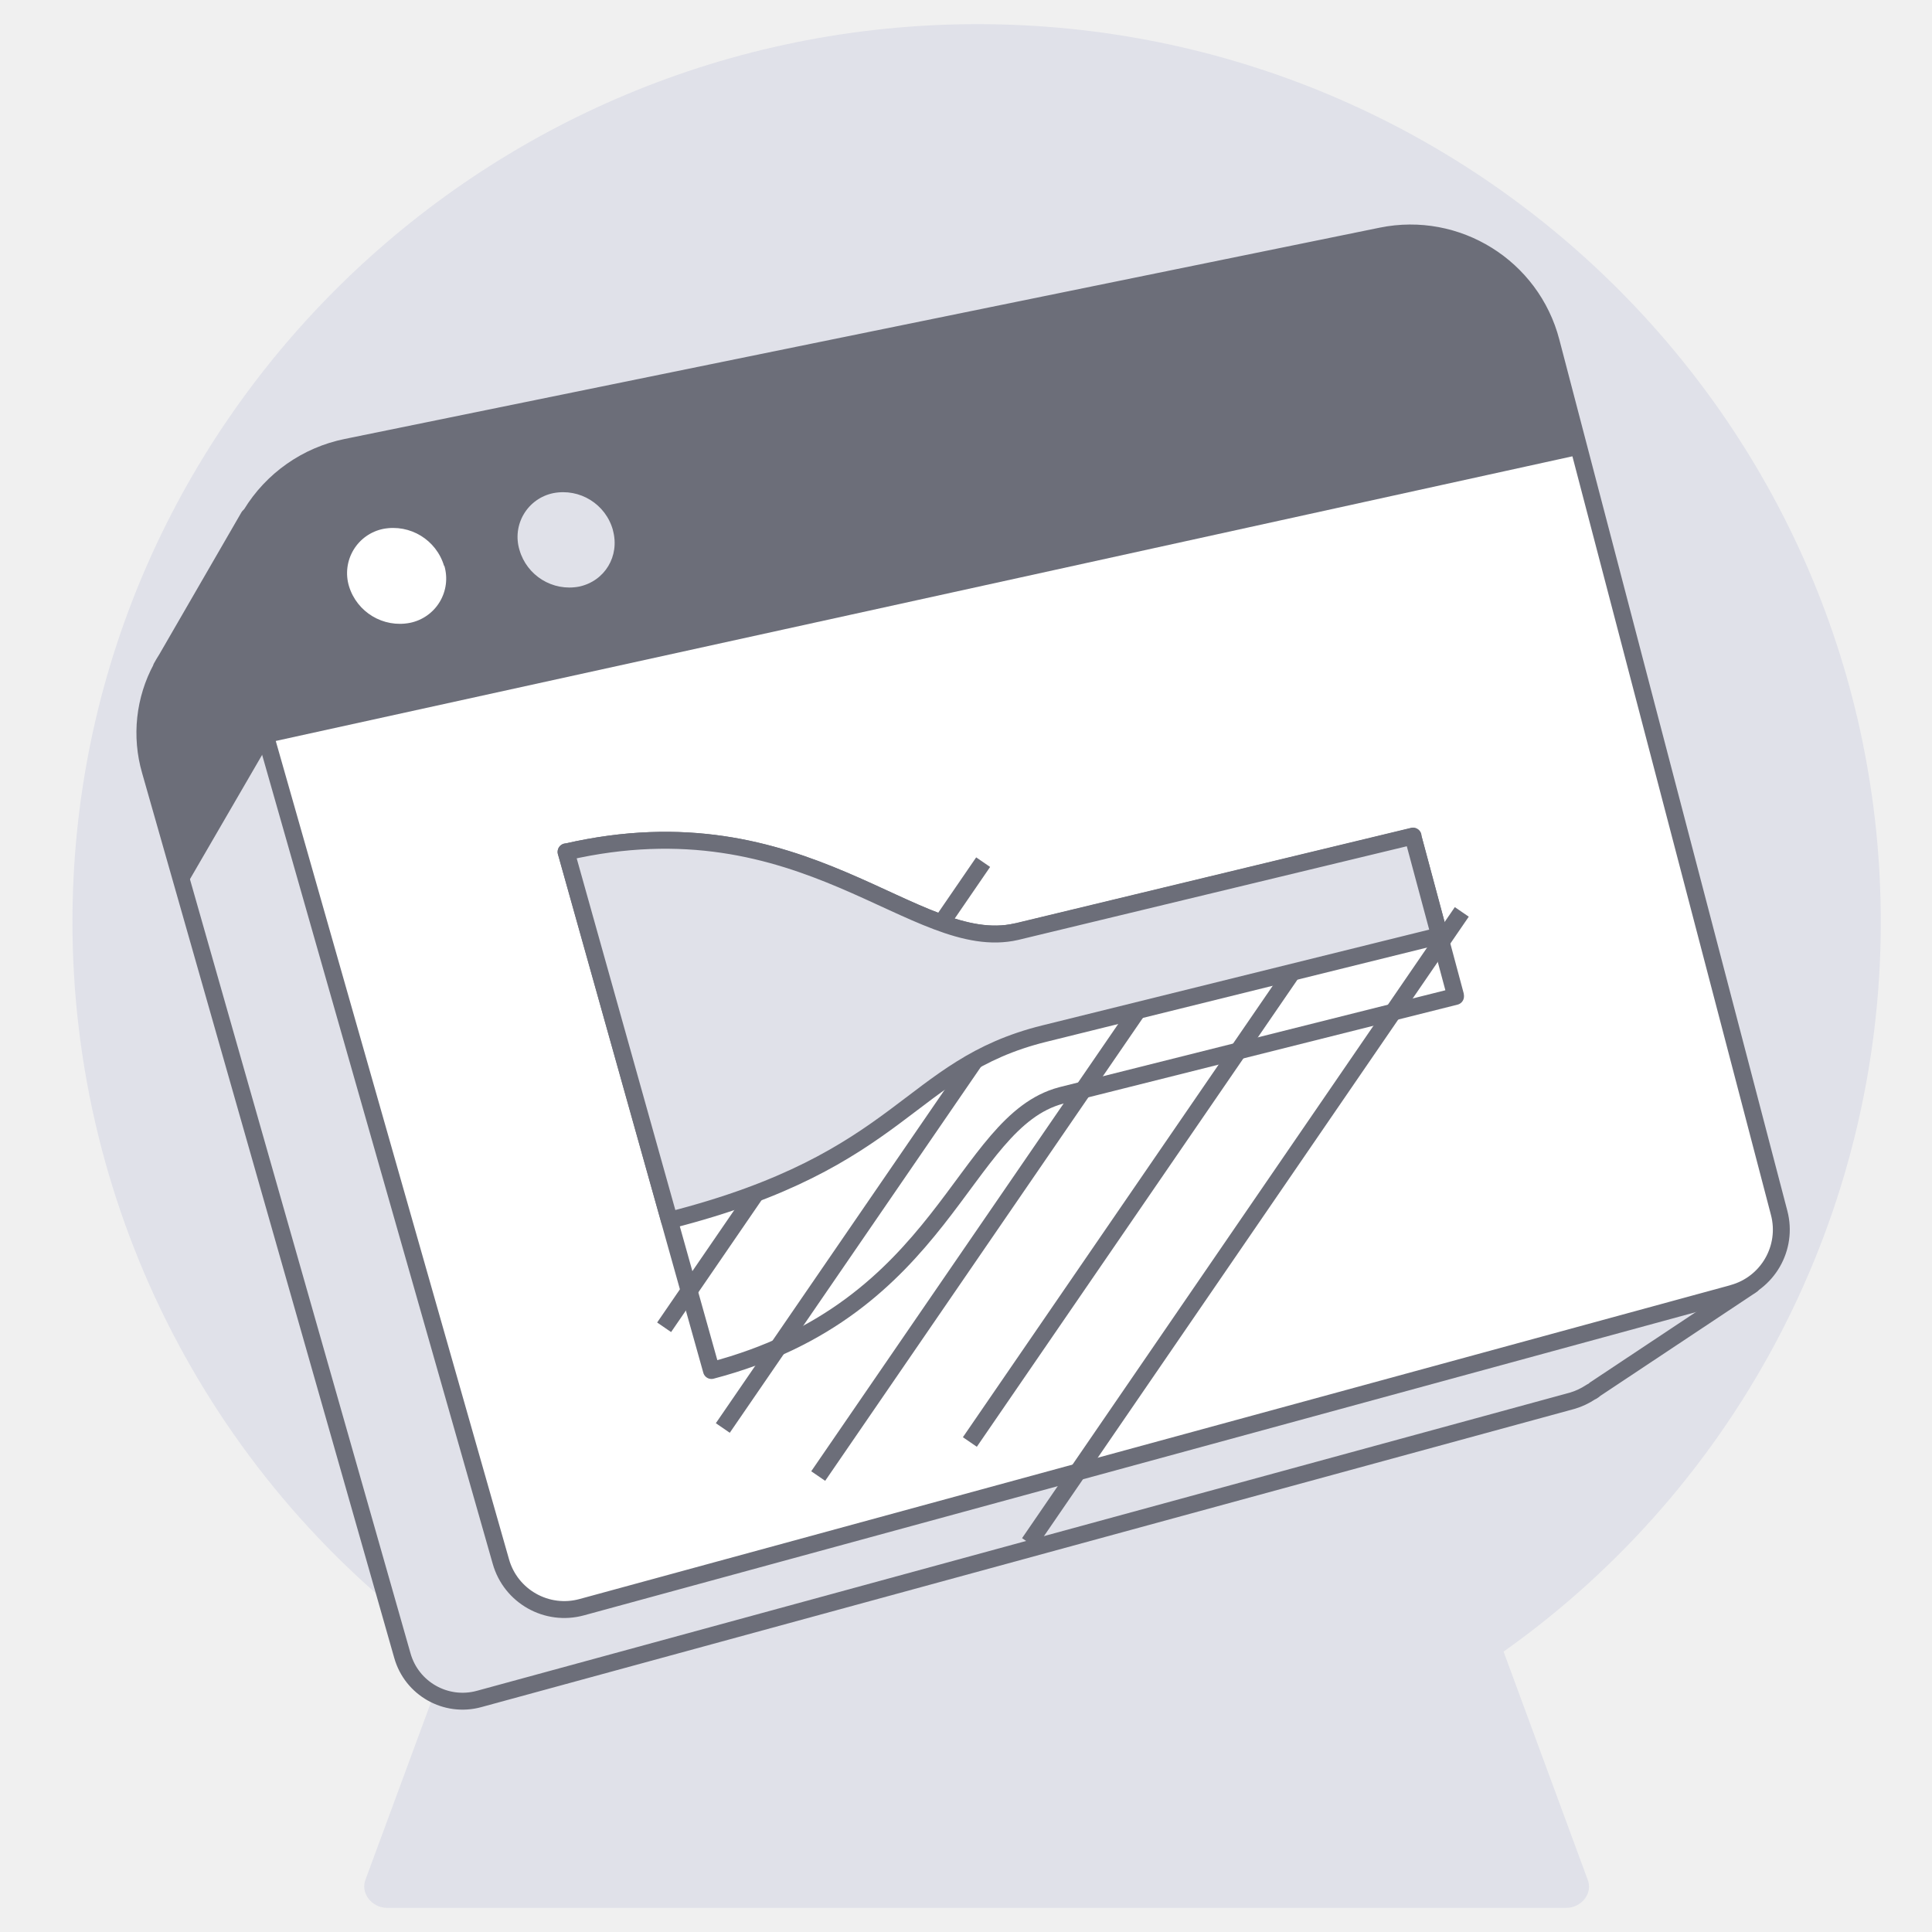
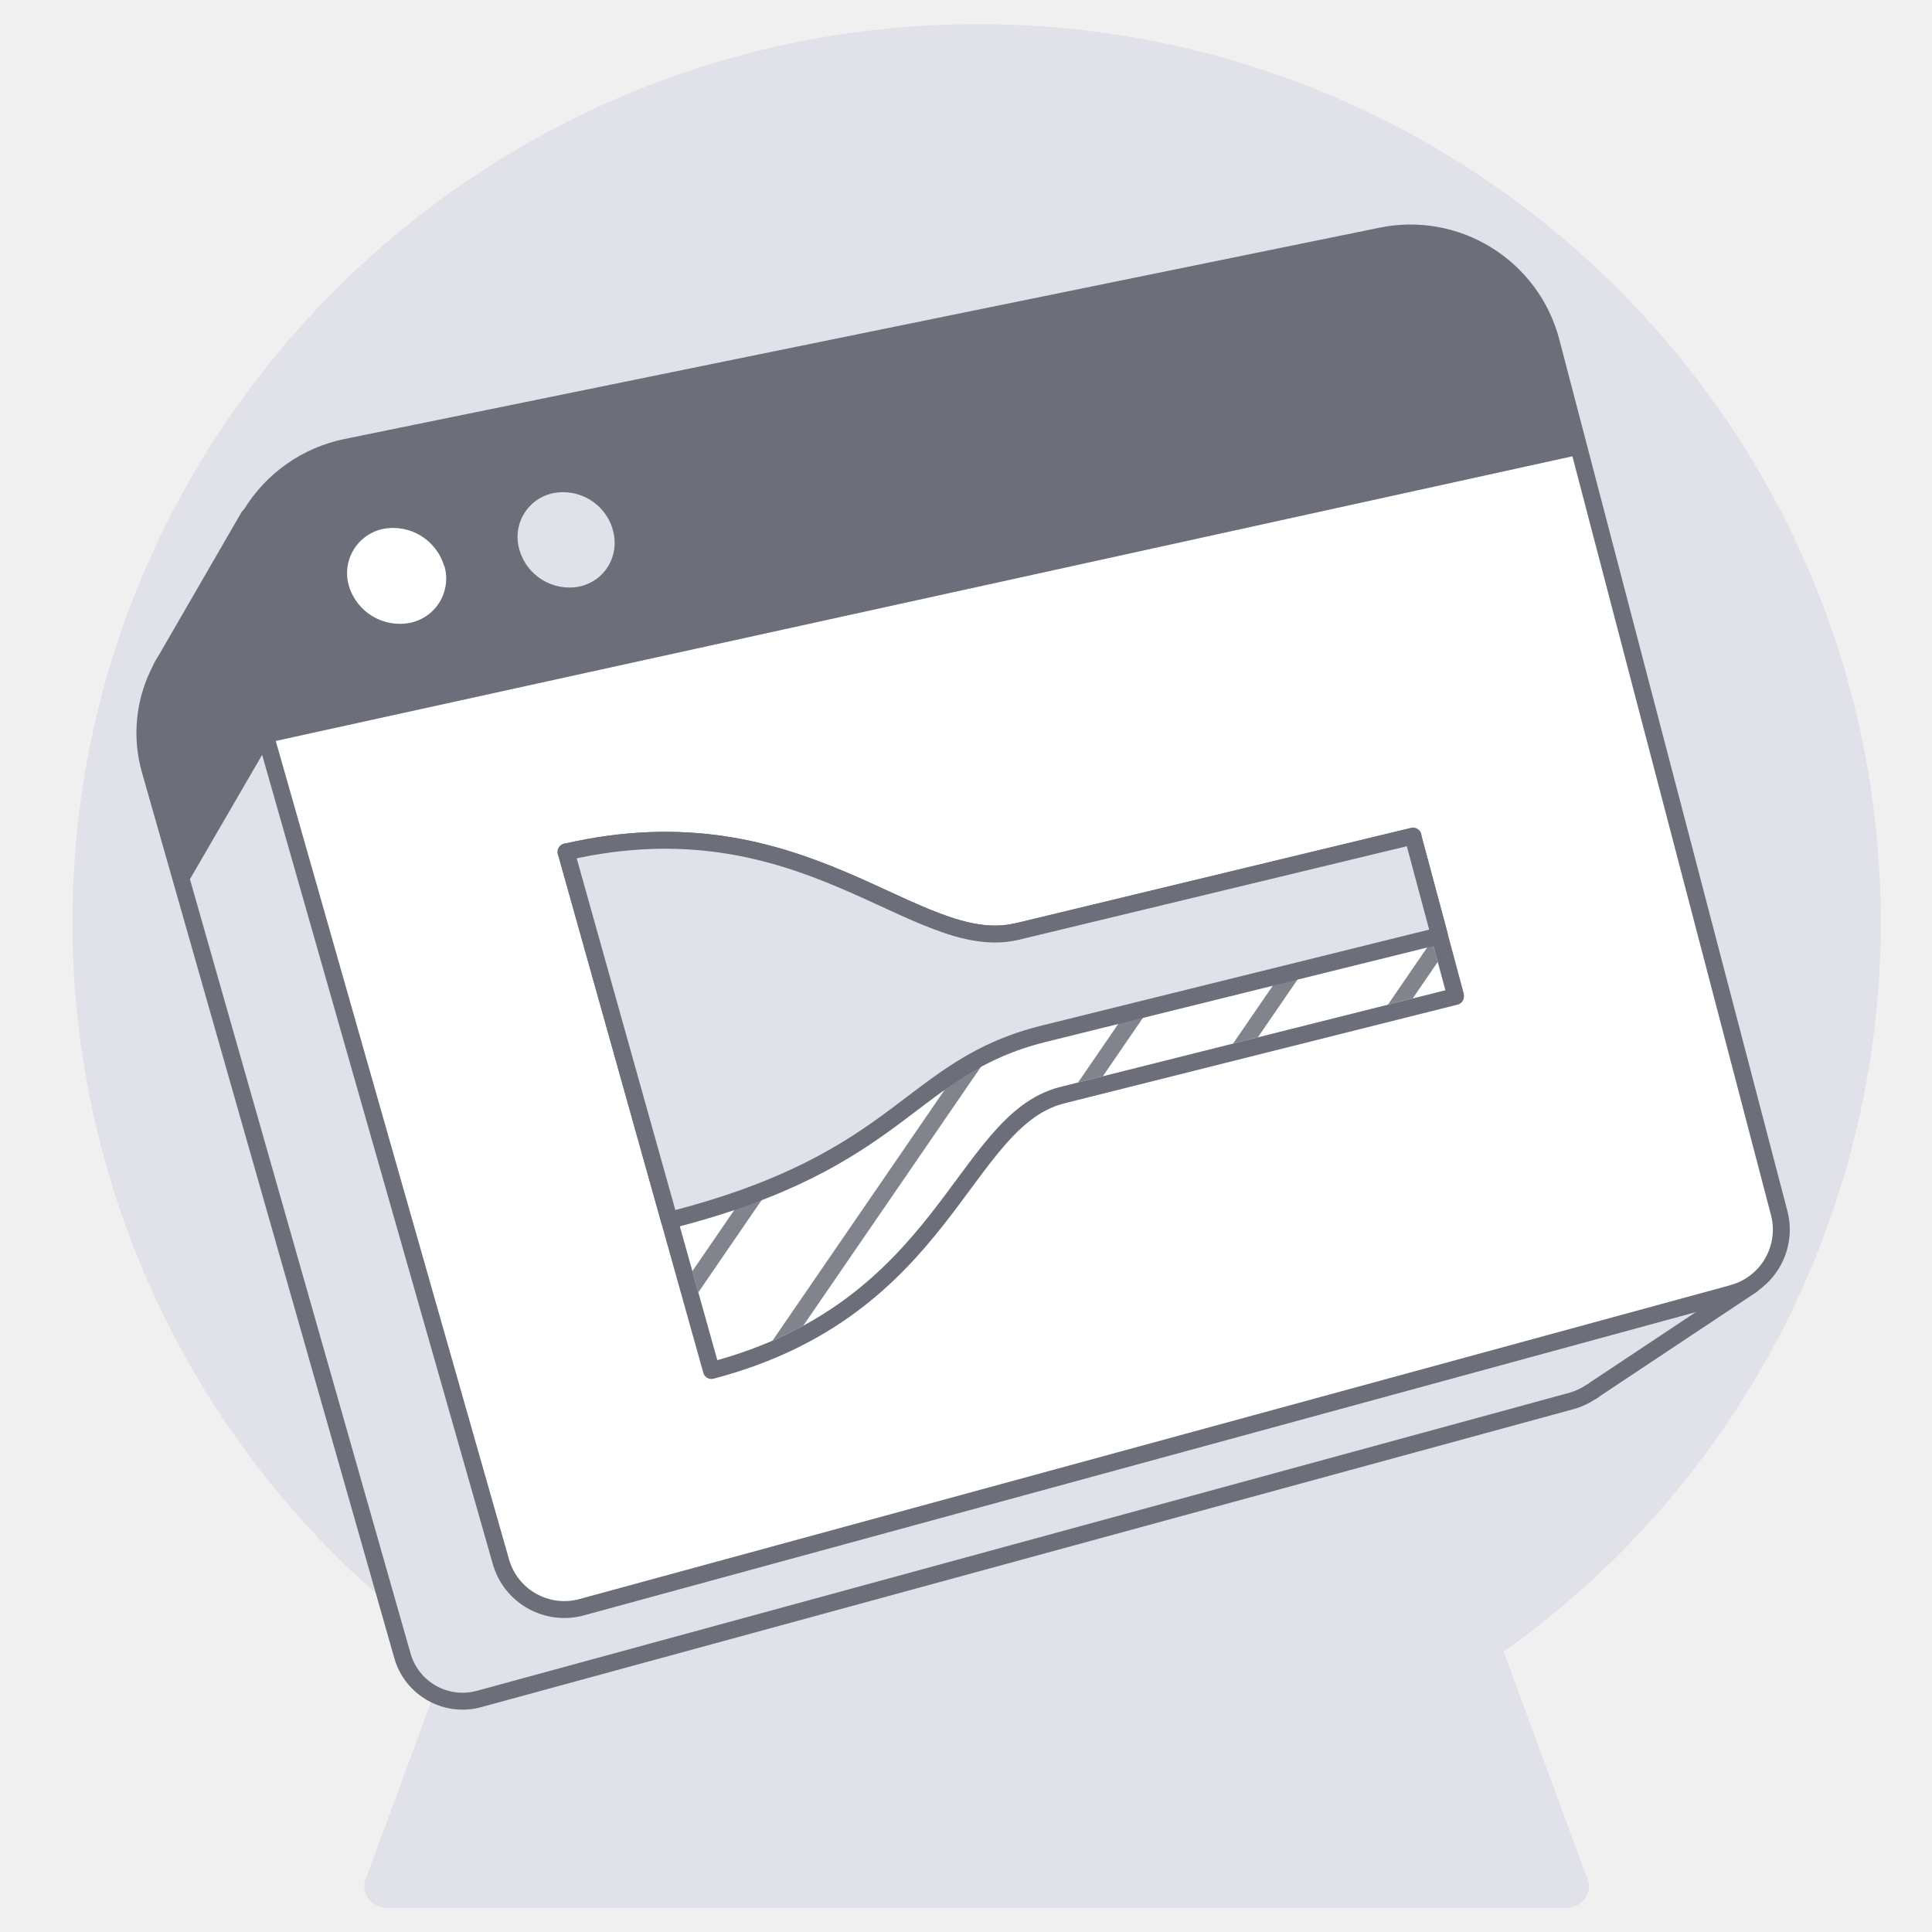
<svg xmlns="http://www.w3.org/2000/svg" width="80" height="80" viewBox="0 0 80 80" fill="none">
  <path d="M77.88 38.19C77.88 17.65 61.13 1 40.48 1S3 17.65 3 38.19a37.03 37.03 0 0 0 15.62 30.2l-3.47 9.4c-.26.6.26 1.21.87 1.21h48.84c.61 0 1.13-.6.87-1.2l-3.47-9.41a37.03 37.03 0 0 0 15.62-30.2Z" fill="#E0E1E9" />
  <path d="M65.92 57.62s.1-.06.12-.09l6.5-4.32-3.14-1.7-3.13.76-8.3-31.68a5.7 5.7 0 0 0-6.68-4.15L11.7 24.51l-1.4-3.12-3.4 5.88a6.5 6.5 0 0 0-.22.37v.02a5.64 5.64 0 0 0-.46 4.25l10.44 36.64a2.59 2.59 0 0 0 3.18 1.8L65.11 58c.27-.08.52-.2.75-.35l.05-.03.02-.01Z" fill="#E0E1E9" stroke="#6C6E79" stroke-width=".7" stroke-linecap="round" stroke-linejoin="round" />
  <path d="m71.76 53.55-47.67 13a2.73 2.73 0 0 1-3.35-1.89l-11-38.59a6.03 6.03 0 0 1 4.6-7.55L57.2 9.77a6.02 6.02 0 0 1 7.03 4.38l9.44 36.07a2.73 2.73 0 0 1-1.92 3.33Z" fill="#fff" />
  <path d="M65.45 18.82 11.06 30.76l-1.34-4.69a6.03 6.03 0 0 1 4.6-7.55L57.2 9.77a6.02 6.02 0 0 1 7.03 4.38l1.22 4.67Z" fill="#6C6E79" />
  <path d="M18.4 23.43a1.87 1.87 0 0 1-1.42 2.36 2.2 2.2 0 0 1-2.53-1.52 1.87 1.87 0 0 1 1.42-2.37 2.2 2.2 0 0 1 2.52 1.54v-.01Z" fill="#fff" />
  <path d="M25.38 21.96c.29 1.06-.33 2.1-1.4 2.33a2.15 2.15 0 0 1-2.47-1.52 1.85 1.85 0 0 1 1.4-2.35 2.14 2.14 0 0 1 2.47 1.53Z" fill="#E0E1E9" />
  <path d="M11.09 30.86s.32-3.15.6-6.39l-1.37-3.08-3.42 5.88a6.5 6.5 0 0 0-.21.37v.02a5.64 5.64 0 0 0-.46 4.25l1.4 4.9 3.46-5.96v.01Z" fill="#6C6E79" />
  <path d="m71.76 53.55-47.67 13a2.73 2.73 0 0 1-3.35-1.89l-11-38.59a6.03 6.03 0 0 1 4.6-7.55L57.2 9.77a6.02 6.02 0 0 1 7.03 4.38l9.44 36.07a2.73 2.73 0 0 1-1.92 3.33Z" stroke="#6C6E79" stroke-width=".7" stroke-linecap="round" stroke-linejoin="round" />
  <path d="M42.08 38.58c-4.2.95-8.76-5.58-18.64-3.3l6.02 21.47c9.72-2.55 10.33-10.29 14.48-11.39l16.33-4.1v-.04l-1.76-6.56v-.03l-16.43 3.96v0Z" stroke="#6C6E79" stroke-width=".7" stroke-linecap="round" stroke-linejoin="round" />
-   <mask maskUnits="userSpaceOnUse" x="23" y="34" width="38" height="24">
+   <mask id="a" maskUnits="userSpaceOnUse" x="23" y="34" width="38" height="24">
    <path d="M42.08 38.58c-4.2.96-8.76-5.58-18.64-3.3l6.02 21.47c9.72-2.55 10.33-10.29 14.48-11.39l16.33-4.1v-.04l-1.76-6.56v-.03s-16.4 3.95-16.43 3.97v-.02Z" fill="#D9D9D9" stroke="#000" stroke-width=".7" stroke-linecap="round" stroke-linejoin="round" />
  </mask>
  <g mask="url(#a)" stroke="#6C6E79" stroke-width=".7" stroke-miterlimit="10">
    <path d="M40.71 35.7 27.5 54.96M44.46 37.96 29.93 59.13M49.24 38.74 33.88 61.12M55.5 37.36 40.16 59.71M60.53 37.76 42.61 63.89" />
  </g>
  <path d="m23.44 35.27 4.28 15.26c9.76-2.48 9.86-6.33 15.52-7.73l16.36-4.05v-.04l-1.09-4.06v-.03l-16.43 3.96c-4.2.96-8.76-5.58-18.64-3.3v-.01Z" fill="#E0E1E9" stroke="#6C6E79" stroke-width=".7" stroke-linecap="round" stroke-linejoin="round" />
</svg>
